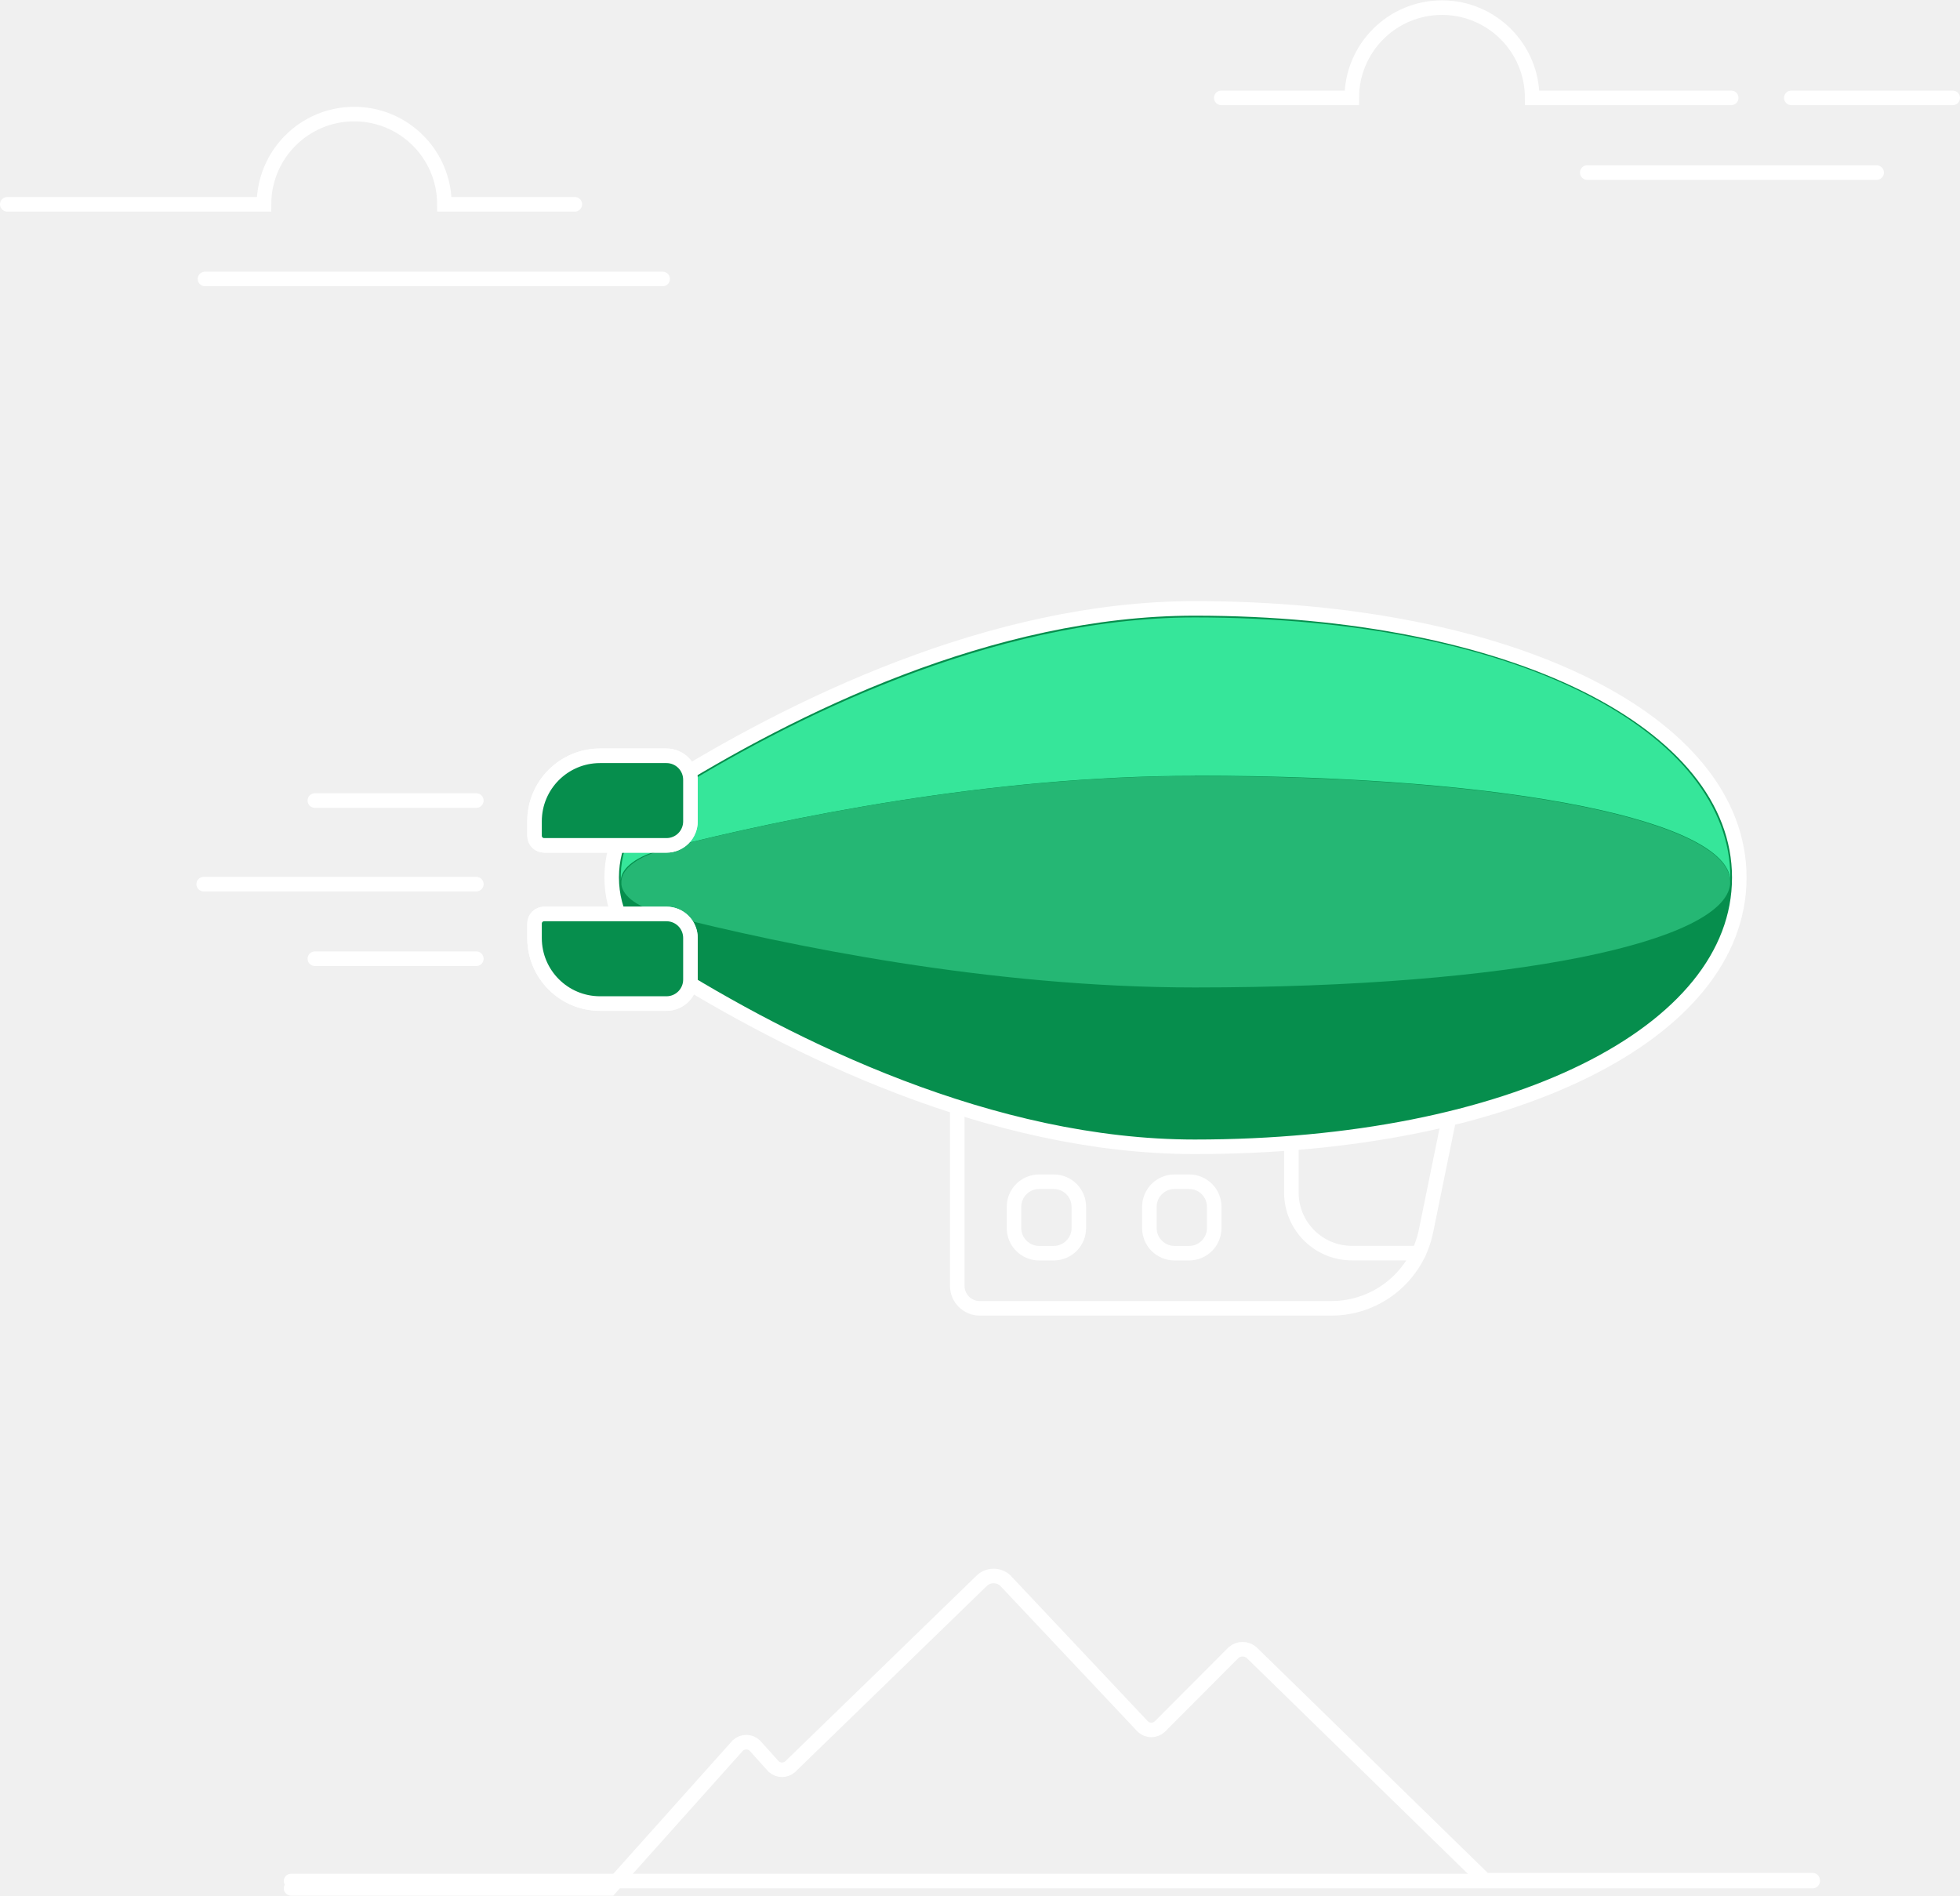
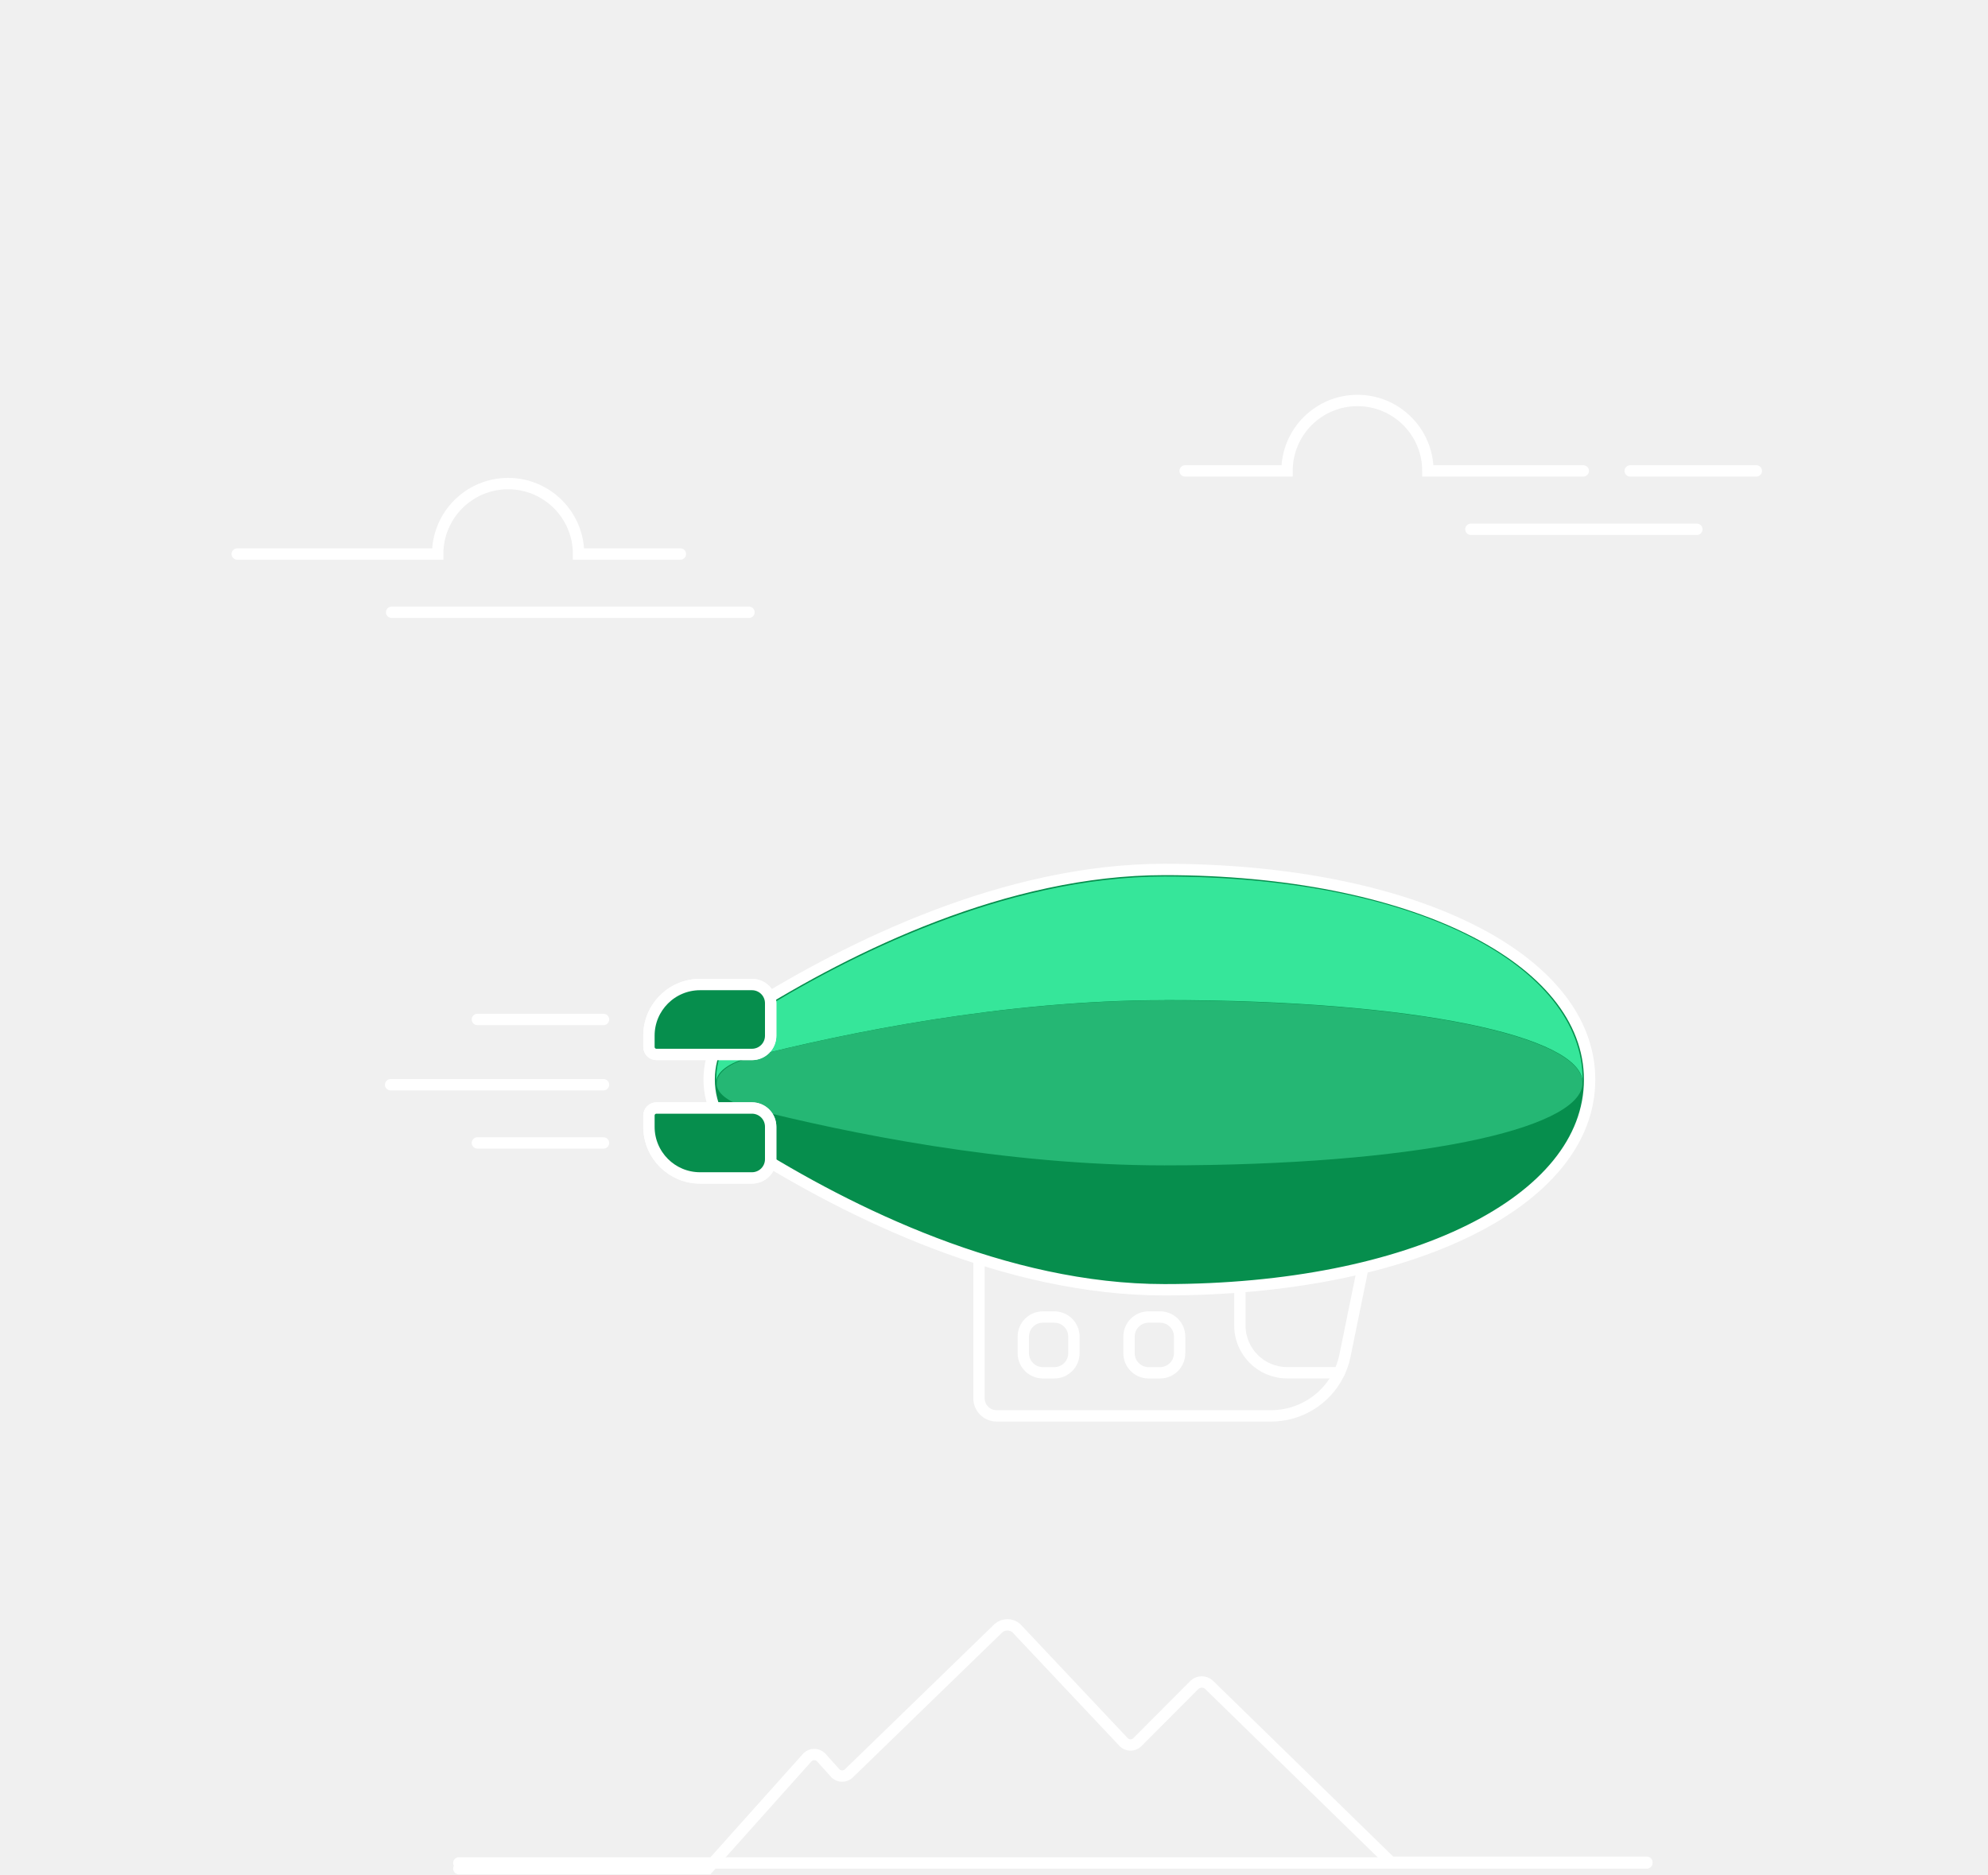
- <svg xmlns="http://www.w3.org/2000/svg" viewBox="0 0 269.43 260.54">
-   <path d="M175.44,249.28h48.36a13.27,13.27,0,0,0,13-10.65l3.74-18.32H172.36v25.89A3.09,3.09,0,0,0,175.44,249.28Z" transform="translate(-40.77 -69.46)" fill="none" stroke="#fff" stroke-linecap="round" stroke-linejoin="round" stroke-width="2" />
-   <path d="M235.79,241.69h-9.22a8.31,8.31,0,0,1-8.28-8.31V220.31" transform="translate(-40.77 -69.46)" fill="none" stroke="#fff" stroke-linecap="round" stroke-miterlimit="10" stroke-width="2" />
-   <path d="M204.25,231.88h-2.05a3.45,3.45,0,0,0-3.43,3.45v2.92a3.45,3.45,0,0,0,3.43,3.45h2.05a3.45,3.45,0,0,0,3.43-3.45v-2.92A3.44,3.44,0,0,0,204.25,231.88Z" transform="translate(-40.77 -69.46)" fill="none" stroke="#fff" stroke-linecap="round" stroke-linejoin="round" stroke-width="2" />
-   <path d="M185.64,231.88h-2.05a3.45,3.45,0,0,0-3.43,3.45v2.92a3.45,3.45,0,0,0,3.43,3.45h2.05a3.45,3.45,0,0,0,3.43-3.45v-2.92A3.45,3.45,0,0,0,185.64,231.88Z" transform="translate(-40.77 -69.46)" fill="none" stroke="#fff" stroke-linecap="round" stroke-linejoin="round" stroke-width="2" />
-   <path d="M205,227.08c43.38,0,74.86-15.55,74.86-37s-31.48-37-74.86-37c-27.94,0-55.36,13.53-73.46,24.87a14.3,14.3,0,0,0,0,24.21c18.09,11.33,45.52,24.87,73.46,24.87" transform="translate(-40.77 -69.46)" fill="#068e4d" />
-   <path d="M205,227.08c43.38,0,74.86-15.55,74.86-37s-31.48-37-74.86-37c-27.94,0-55.36,13.53-73.46,24.87a14.3,14.3,0,0,0,0,24.21C149.63,213.54,177.06,227.08,205,227.08Z" transform="translate(-40.77 -69.46)" fill="none" stroke="#fff" stroke-width="2" />
-   <path d="M205,176.09c-28.23,0-56.07,5.76-72.81,10-3.95,1-6,2.66-6.08,4.34A12.93,12.93,0,0,1,132.18,179c16.74-10.5,44.58-24.68,72.81-24.68,44.81,0,73.64,16,73.64,35.75,0,0.12,0,.24,0,0.37-0.37-7.95-29.1-14.37-73.63-14.37" transform="translate(-40.77 -69.46)" fill="#36e69a" />
-   <path d="M132.18,195.12c16.74,4.27,44.58,10,72.81,10,44.14,0,72.75-6.32,73.6-14.18-0.86,19.34-29.45,34.86-73.6,34.86-28.23,0-56.07-14.19-72.81-24.68a12.88,12.88,0,0,1-6-10.18c0.26,1.61,2.26,3.18,6,4.14" transform="translate(-40.77 -69.46)" fill="#068e4d" />
-   <path d="M132.18,186.12c16.74-4.27,44.58-10,72.81-10,44.53,0,73.26,6.43,73.61,14.38,0,0.17,0,.34,0,0.51-0.85,7.86-29.45,14.17-73.6,14.17-28.23,0-56.07-5.76-72.81-10-3.79-1-5.79-2.53-6-4.13l0-.51c0.13-1.69,2.15-3.36,6.1-4.37" transform="translate(-40.77 -69.46)" fill="#25b774" />
-   <path d="M123.23,173.34h9.16a3.29,3.29,0,0,1,3.29,3.3v5.71a3.29,3.29,0,0,1-3.29,3.3H115.57a1.32,1.32,0,0,1-1.32-1.32v-2a9,9,0,0,1,9-9" transform="translate(-40.77 -69.46)" fill="#068e4d" />
-   <path d="M123.23,173.34h9.16a3.29,3.29,0,0,1,3.29,3.3v5.71a3.29,3.29,0,0,1-3.29,3.3H115.57a1.32,1.32,0,0,1-1.32-1.32v-2A9,9,0,0,1,123.23,173.34Z" transform="translate(-40.77 -69.46)" fill="none" stroke="#fff" stroke-linecap="round" stroke-linejoin="round" stroke-width="2" />
-   <path d="M123.23,207.39h9.16a3.29,3.29,0,0,0,3.29-3.3v-5.71a3.29,3.29,0,0,0-3.29-3.3H115.57a1.32,1.32,0,0,0-1.32,1.32v2a9,9,0,0,0,9,9" transform="translate(-40.77 -69.46)" fill="#068e4d" />
-   <path d="M123.23,207.39h9.16a3.29,3.29,0,0,0,3.29-3.3v-5.71a3.29,3.29,0,0,0-3.29-3.3H115.57a1.32,1.32,0,0,0-1.32,1.32v2A9,9,0,0,0,123.23,207.39Z" transform="translate(-40.77 -69.46)" fill="none" stroke="#fff" stroke-linecap="round" stroke-linejoin="round" stroke-width="2" />
-   <path d="M123.23,173.34h9.16a3.29,3.29,0,0,1,3.29,3.3v5.71a3.29,3.29,0,0,1-3.29,3.3H115.57a1.32,1.32,0,0,1-1.32-1.32v-2a9,9,0,0,1,9-9" transform="translate(-40.77 -69.46)" fill="#068e4d" />
-   <path d="M123.23,173.34h9.16a3.29,3.29,0,0,1,3.29,3.3v5.71a3.29,3.29,0,0,1-3.29,3.3H115.57a1.32,1.32,0,0,1-1.32-1.32v-2A9,9,0,0,1,123.23,173.34Z" transform="translate(-40.77 -69.46)" fill="none" stroke="#fff" stroke-linecap="round" stroke-linejoin="round" stroke-width="2" />
-   <path d="M123.23,207.39h9.16a3.29,3.29,0,0,0,3.29-3.3v-5.71a3.29,3.29,0,0,0-3.29-3.3H115.57a1.32,1.32,0,0,0-1.32,1.32v2a9,9,0,0,0,9,9" transform="translate(-40.77 -69.46)" fill="#068e4d" />
-   <path d="M123.23,207.39h9.16a3.29,3.29,0,0,0,3.29-3.3v-5.71a3.29,3.29,0,0,0-3.29-3.3H115.57a1.32,1.32,0,0,0-1.32,1.32v2A9,9,0,0,0,123.23,207.39Z" transform="translate(-40.77 -69.46)" fill="none" stroke="#fff" stroke-linecap="round" stroke-linejoin="round" stroke-width="2" />
-   <line x1="28.18" y1="38.34" x2="91.09" y2="38.34" fill="none" stroke="#fff" stroke-linecap="round" stroke-miterlimit="10" stroke-width="2" />
-   <path d="M41.77,97.54H77.06a12.4,12.4,0,1,1,24.8,0h17.93" transform="translate(-40.77 -69.46)" fill="none" stroke="#fff" stroke-linecap="round" stroke-miterlimit="10" stroke-width="2" />
-   <line x1="218.19" y1="23.72" x2="257.97" y2="23.72" fill="none" stroke="#fff" stroke-linecap="round" stroke-miterlimit="10" stroke-width="2" />
-   <path d="M278.75,82.91H251.39a12.4,12.4,0,1,0-24.8,0H208.65" transform="translate(-40.77 -69.46)" fill="none" stroke="#fff" stroke-linecap="round" stroke-miterlimit="10" stroke-width="2" />
-   <line x1="246.24" y1="13.45" x2="268.43" y2="13.45" fill="none" stroke="#fff" stroke-linecap="round" stroke-miterlimit="10" stroke-width="2" />
-   <line x1="65.48" y1="110.03" x2="43.28" y2="110.03" fill="none" stroke="#fff" stroke-linecap="round" stroke-miterlimit="10" stroke-width="2" />
-   <line x1="65.48" y1="131.77" x2="43.28" y2="131.77" fill="none" stroke="#fff" stroke-linecap="round" stroke-miterlimit="10" stroke-width="2" />
-   <line x1="65.48" y1="121.52" x2="28" y2="121.52" fill="none" stroke="#fff" stroke-linecap="round" stroke-miterlimit="10" stroke-width="2" />
-   <path d="M289.94,327.88H244.88L212.8,296.58a1.89,1.89,0,0,0-2.44,0l-10.2,10.23a1.72,1.72,0,0,1-2.25,0l-19-20.17a2.4,2.4,0,0,0-3.1,0l-26.42,25.64a1.71,1.71,0,0,1-2.25,0l-2.63-2.92a1.71,1.71,0,0,0-2.31,0L124.63,329H80.78" transform="translate(-40.77 -69.46)" fill="none" stroke="#fff" stroke-linecap="round" stroke-miterlimit="10" stroke-width="2" />
-   <path d="M289.94,328H200.15c-0.86,0-1.56,0-2.25,0h-19c-1.5,0-2.23,0-3.1,0h-32.3c-1.09,0-1.66,0-2.31,0H80.78" transform="translate(-40.77 -69.46)" fill="none" stroke="#fff" stroke-linecap="round" stroke-miterlimit="10" stroke-width="2" />
+ <svg xmlns="http://www.w3.org/2000/svg" viewBox="0 0 350 330">
+   <g>
+     <path d="M175.44,249.28h48.36a13.27,13.27,0,0,0,13-10.65l3.74-18.32H172.36v25.89A3.09,3.09,0,0,0,175.44,249.28Z" fill="none" stroke="#fff" stroke-linecap="round" stroke-linejoin="round" stroke-width="2" />
+     <path d="M235.79,241.69h-9.22a8.31,8.31,0,0,1-8.28-8.31V220.31" fill="none" stroke="#fff" stroke-linecap="round" stroke-miterlimit="10" stroke-width="2" />
+     <path d="M204.25,231.88h-2.05a3.45,3.45,0,0,0-3.43,3.45v2.92a3.45,3.45,0,0,0,3.43,3.45h2.05a3.45,3.45,0,0,0,3.43-3.45v-2.92A3.44,3.44,0,0,0,204.25,231.88Z" fill="none" stroke="#fff" stroke-linecap="round" stroke-linejoin="round" stroke-width="2" />
+     <path d="M185.64,231.88h-2.05a3.45,3.45,0,0,0-3.43,3.45v2.92a3.45,3.45,0,0,0,3.43,3.45h2.05a3.45,3.45,0,0,0,3.43-3.45v-2.92A3.45,3.45,0,0,0,185.64,231.88Z" fill="none" stroke="#fff" stroke-linecap="round" stroke-linejoin="round" stroke-width="2" />
+     <path d="M205,227.08c43.38,0,74.86-15.55,74.86-37s-31.48-37-74.86-37c-27.94,0-55.36,13.53-73.46,24.87a14.3,14.3,0,0,0,0,24.21c18.09,11.33,45.52,24.87,73.46,24.87" fill="#068e4d" />
+     <path d="M205,227.08c43.38,0,74.86-15.55,74.86-37s-31.48-37-74.86-37c-27.94,0-55.36,13.53-73.46,24.87a14.3,14.3,0,0,0,0,24.21C149.63,213.54,177.06,227.08,205,227.08Z" fill="none" stroke="#fff" stroke-width="2" />
+     <path d="M205,176.09c-28.23,0-56.07,5.76-72.81,10-3.95,1-6,2.66-6.08,4.34A12.93,12.93,0,0,1,132.18,179c16.74-10.5,44.58-24.68,72.81-24.68,44.81,0,73.64,16,73.64,35.75,0,0.12,0,.24,0,0.37-0.37-7.95-29.1-14.37-73.63-14.37" fill="#36e69a" />
+     <path d="M132.18,195.12c16.74,4.27,44.58,10,72.81,10,44.14,0,72.75-6.32,73.6-14.18-0.86,19.34-29.45,34.86-73.6,34.86-28.23,0-56.07-14.19-72.81-24.68a12.88,12.88,0,0,1-6-10.18c0.26,1.61,2.26,3.18,6,4.14" fill="#068e4d" />
+     <path d="M132.18,186.12c16.74-4.27,44.58-10,72.81-10,44.53,0,73.26,6.43,73.61,14.38,0,0.17,0,.34,0,0.51-0.85,7.86-29.45,14.17-73.6,14.17-28.23,0-56.07-5.76-72.81-10-3.79-1-5.79-2.53-6-4.13l0-.51c0.13-1.69,2.15-3.36,6.1-4.37" fill="#25b774" />
+     <path d="M123.23,173.34h9.16a3.29,3.29,0,0,1,3.29,3.3v5.71a3.29,3.29,0,0,1-3.29,3.3H115.57a1.32,1.32,0,0,1-1.32-1.32v-2a9,9,0,0,1,9-9" fill="#068e4d" />
+     <path d="M123.23,173.34h9.16a3.29,3.29,0,0,1,3.29,3.3v5.71a3.29,3.29,0,0,1-3.29,3.3H115.57a1.32,1.32,0,0,1-1.32-1.32v-2A9,9,0,0,1,123.23,173.34Z" fill="none" stroke="#fff" stroke-linecap="round" stroke-linejoin="round" stroke-width="2" />
+     <path d="M123.23,207.39h9.16a3.29,3.29,0,0,0,3.29-3.3v-5.71a3.29,3.29,0,0,0-3.29-3.3H115.57a1.32,1.32,0,0,0-1.32,1.32v2a9,9,0,0,0,9,9" fill="#068e4d" />
+     <path d="M123.23,207.39h9.16a3.29,3.29,0,0,0,3.29-3.3v-5.71a3.29,3.29,0,0,0-3.29-3.3H115.57a1.32,1.32,0,0,0-1.32,1.32v2A9,9,0,0,0,123.23,207.39Z" fill="none" stroke="#fff" stroke-linecap="round" stroke-linejoin="round" stroke-width="2" />
+     <path d="M123.23,173.34h9.16a3.29,3.29,0,0,1,3.29,3.3v5.71a3.29,3.29,0,0,1-3.29,3.3H115.57a1.32,1.32,0,0,1-1.32-1.32v-2a9,9,0,0,1,9-9" fill="#068e4d" />
+     <path d="M123.23,173.34h9.16a3.29,3.29,0,0,1,3.29,3.3v5.71a3.29,3.29,0,0,1-3.29,3.3H115.57a1.32,1.32,0,0,1-1.32-1.32v-2A9,9,0,0,1,123.23,173.34Z" fill="none" stroke="#fff" stroke-linecap="round" stroke-linejoin="round" stroke-width="2" />
+     <path d="M123.23,207.39h9.16a3.29,3.29,0,0,0,3.29-3.3v-5.71a3.29,3.29,0,0,0-3.29-3.3H115.57a1.32,1.32,0,0,0-1.32,1.32v2a9,9,0,0,0,9,9" fill="#068e4d" />
+     <path d="M123.23,207.39h9.16a3.29,3.29,0,0,0,3.29-3.3v-5.71a3.29,3.29,0,0,0-3.29-3.3H115.57a1.32,1.32,0,0,0-1.32,1.32v2A9,9,0,0,0,123.23,207.39Z" fill="none" stroke="#fff" stroke-linecap="round" stroke-linejoin="round" stroke-width="2" />
+   </g>
+   <line x1="68.95" y1="107.8" x2="131.86" y2="107.8" fill="none" stroke="#fff" stroke-linecap="round" stroke-miterlimit="10" stroke-width="2" />
+   <g>
+     <path d="M41.77,97.54H77.06a12.4,12.4,0,1,1,24.8,0h17.93" fill="none" stroke="#fff" stroke-linecap="round" stroke-miterlimit="10" stroke-width="2" />
+   </g>
+   <line x1="258.96" y1="93.19" x2="298.74" y2="93.19" fill="none" stroke="#fff" stroke-linecap="round" stroke-miterlimit="10" stroke-width="2" />
+   <g>
+     <path d="M278.75,82.91H251.39a12.4,12.4,0,1,0-24.8,0H208.65" fill="none" stroke="#fff" stroke-linecap="round" stroke-miterlimit="10" stroke-width="2" />
+     <line x1="287.01" y1="82.91" x2="309.21" y2="82.91" fill="none" stroke="#fff" stroke-linecap="round" stroke-miterlimit="10" stroke-width="2" />
+   </g>
+   <line x1="106.25" y1="179.49" x2="84.05" y2="179.49" fill="none" stroke="#fff" stroke-linecap="round" stroke-miterlimit="10" stroke-width="2" />
+   <line x1="106.25" y1="201.23" x2="84.05" y2="201.23" fill="none" stroke="#fff" stroke-linecap="round" stroke-miterlimit="10" stroke-width="2" />
+   <line x1="106.25" y1="190.98" x2="68.77" y2="190.98" fill="none" stroke="#fff" stroke-linecap="round" stroke-miterlimit="10" stroke-width="2" />
+   <g>
+     <path d="M289.94,327.88H244.88L212.8,296.58a1.89,1.89,0,0,0-2.44,0l-10.2,10.23a1.72,1.72,0,0,1-2.25,0l-19-20.17a2.4,2.4,0,0,0-3.1,0l-26.42,25.64a1.71,1.71,0,0,1-2.25,0l-2.63-2.92a1.71,1.71,0,0,0-2.31,0L124.63,329H80.78" fill="none" stroke="#fff" stroke-linecap="round" stroke-miterlimit="10" stroke-width="2" />
+     <path d="M289.94,328H200.15c-0.86,0-1.56,0-2.25,0h-19c-1.5,0-2.23,0-3.1,0h-32.3c-1.09,0-1.66,0-2.31,0H80.78" fill="none" stroke="#fff" stroke-linecap="round" stroke-miterlimit="10" stroke-width="2" />
+   </g>
</svg>
